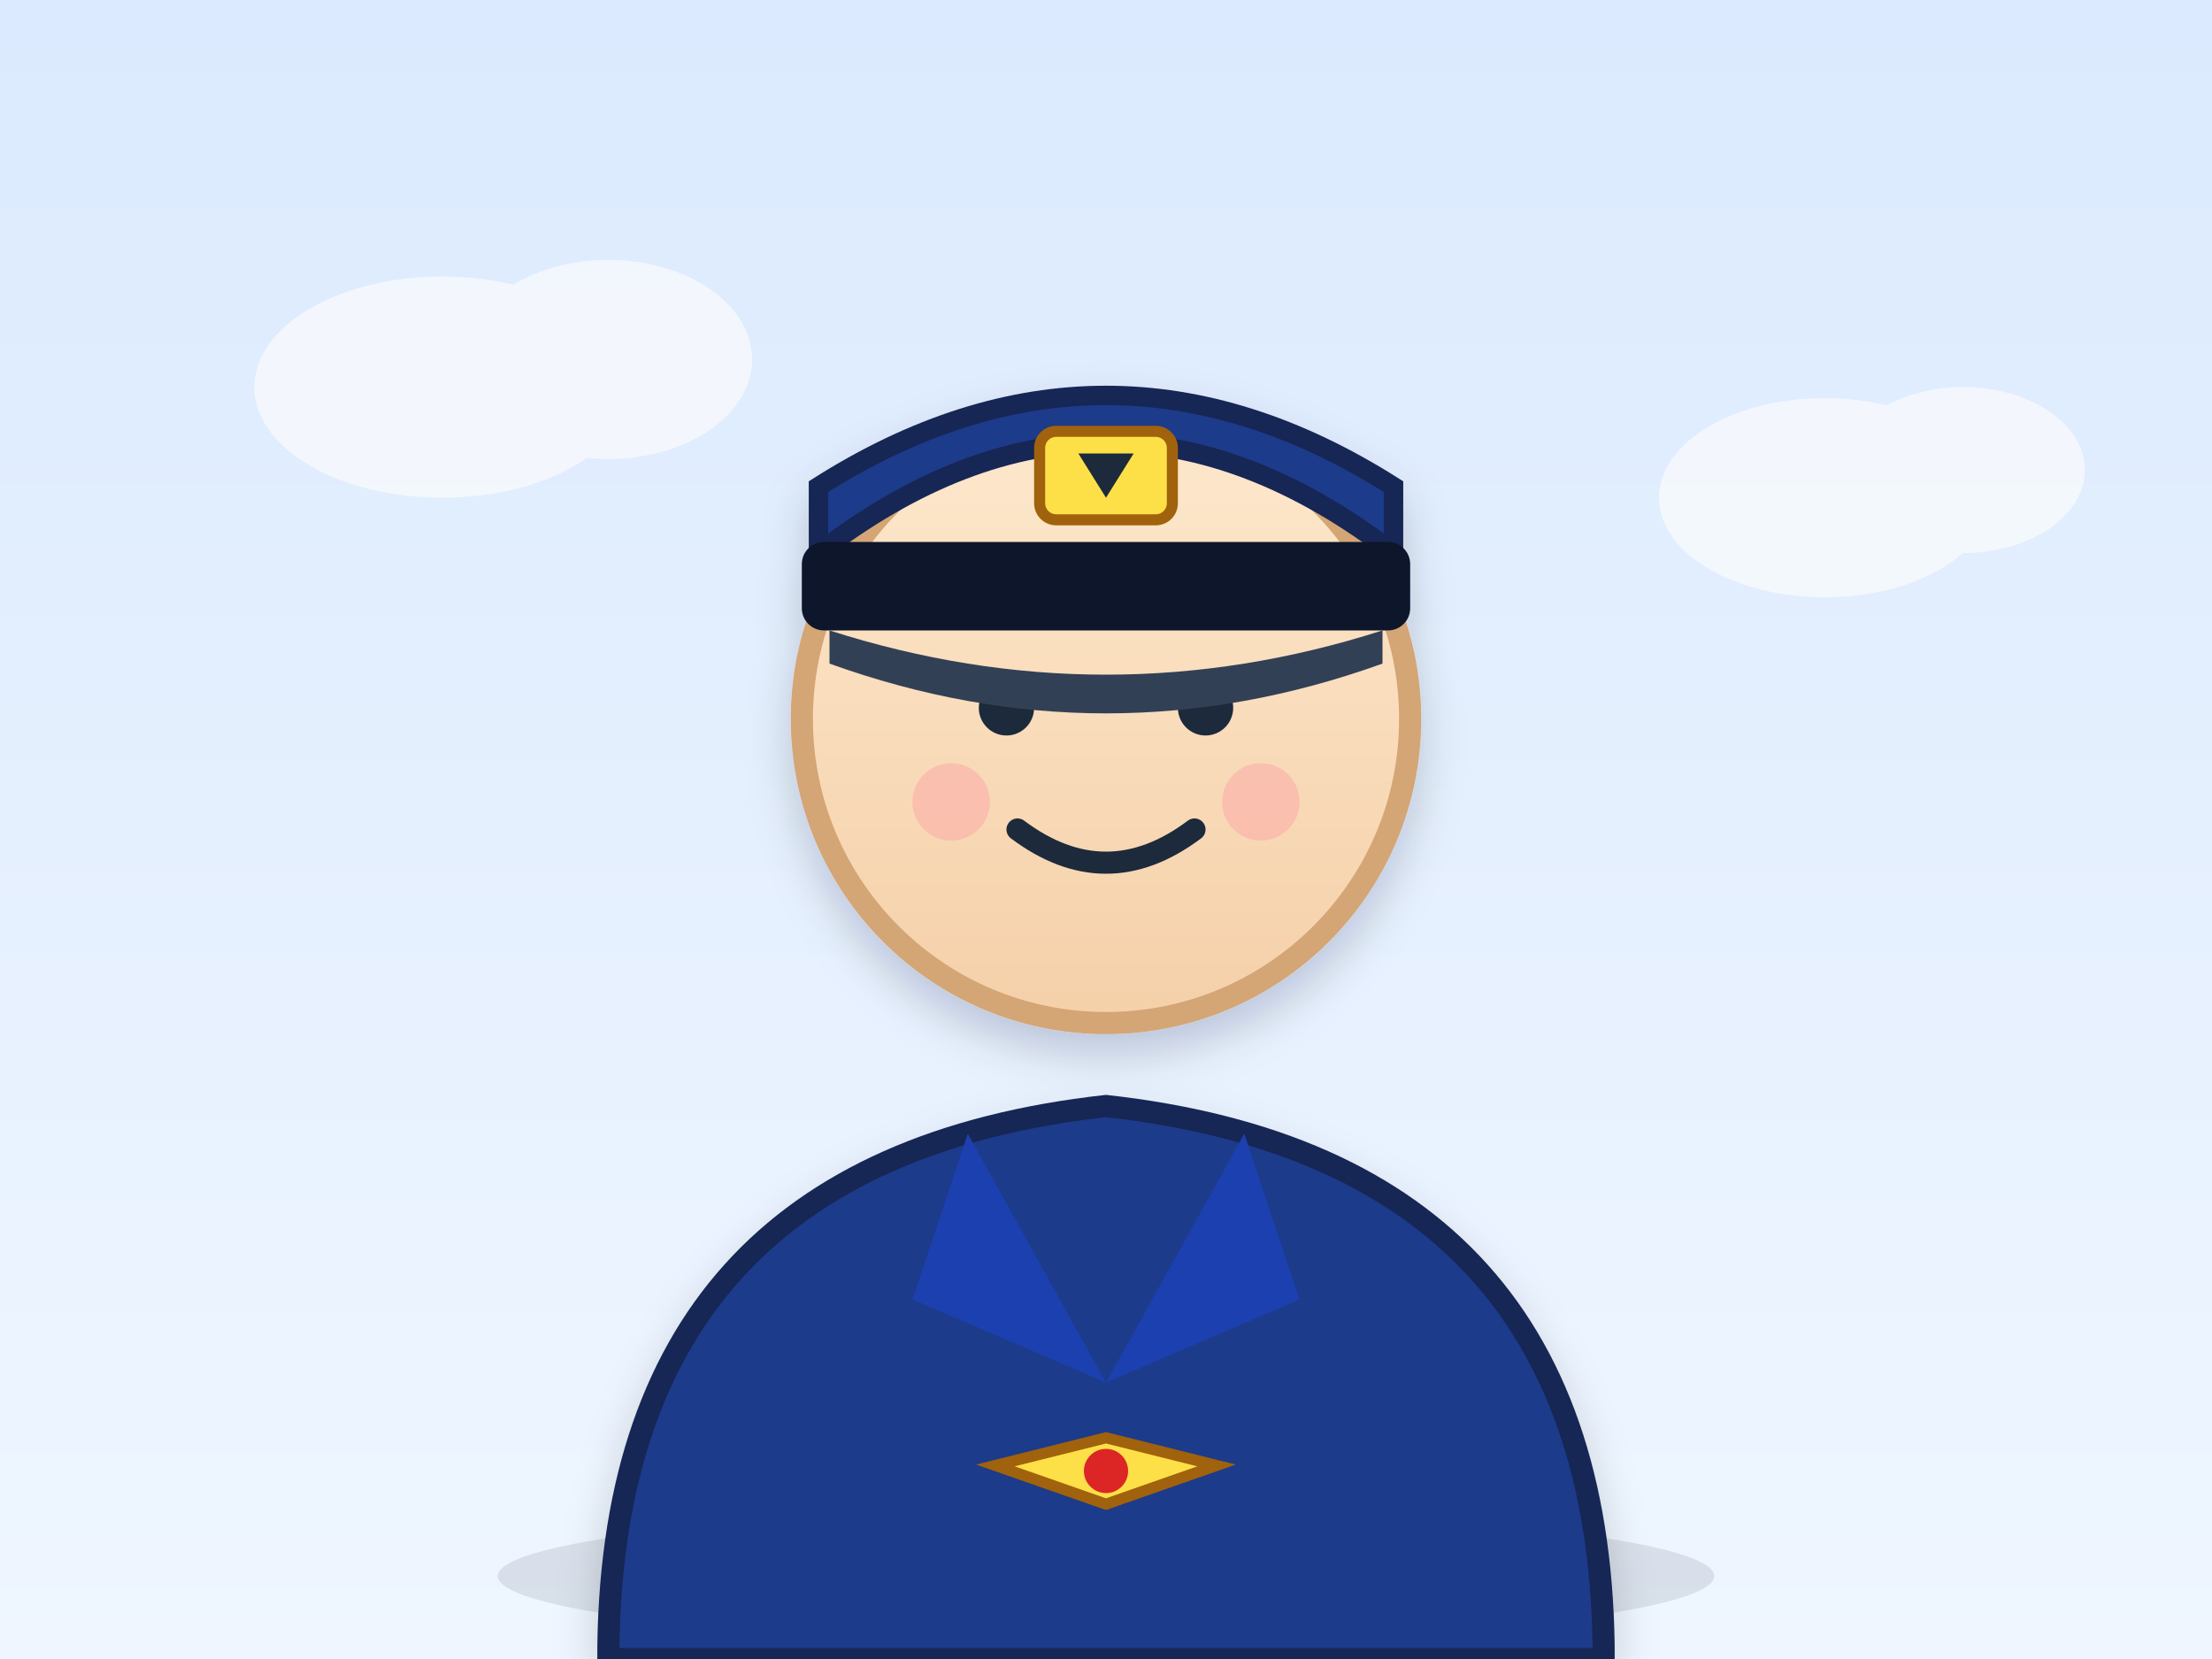
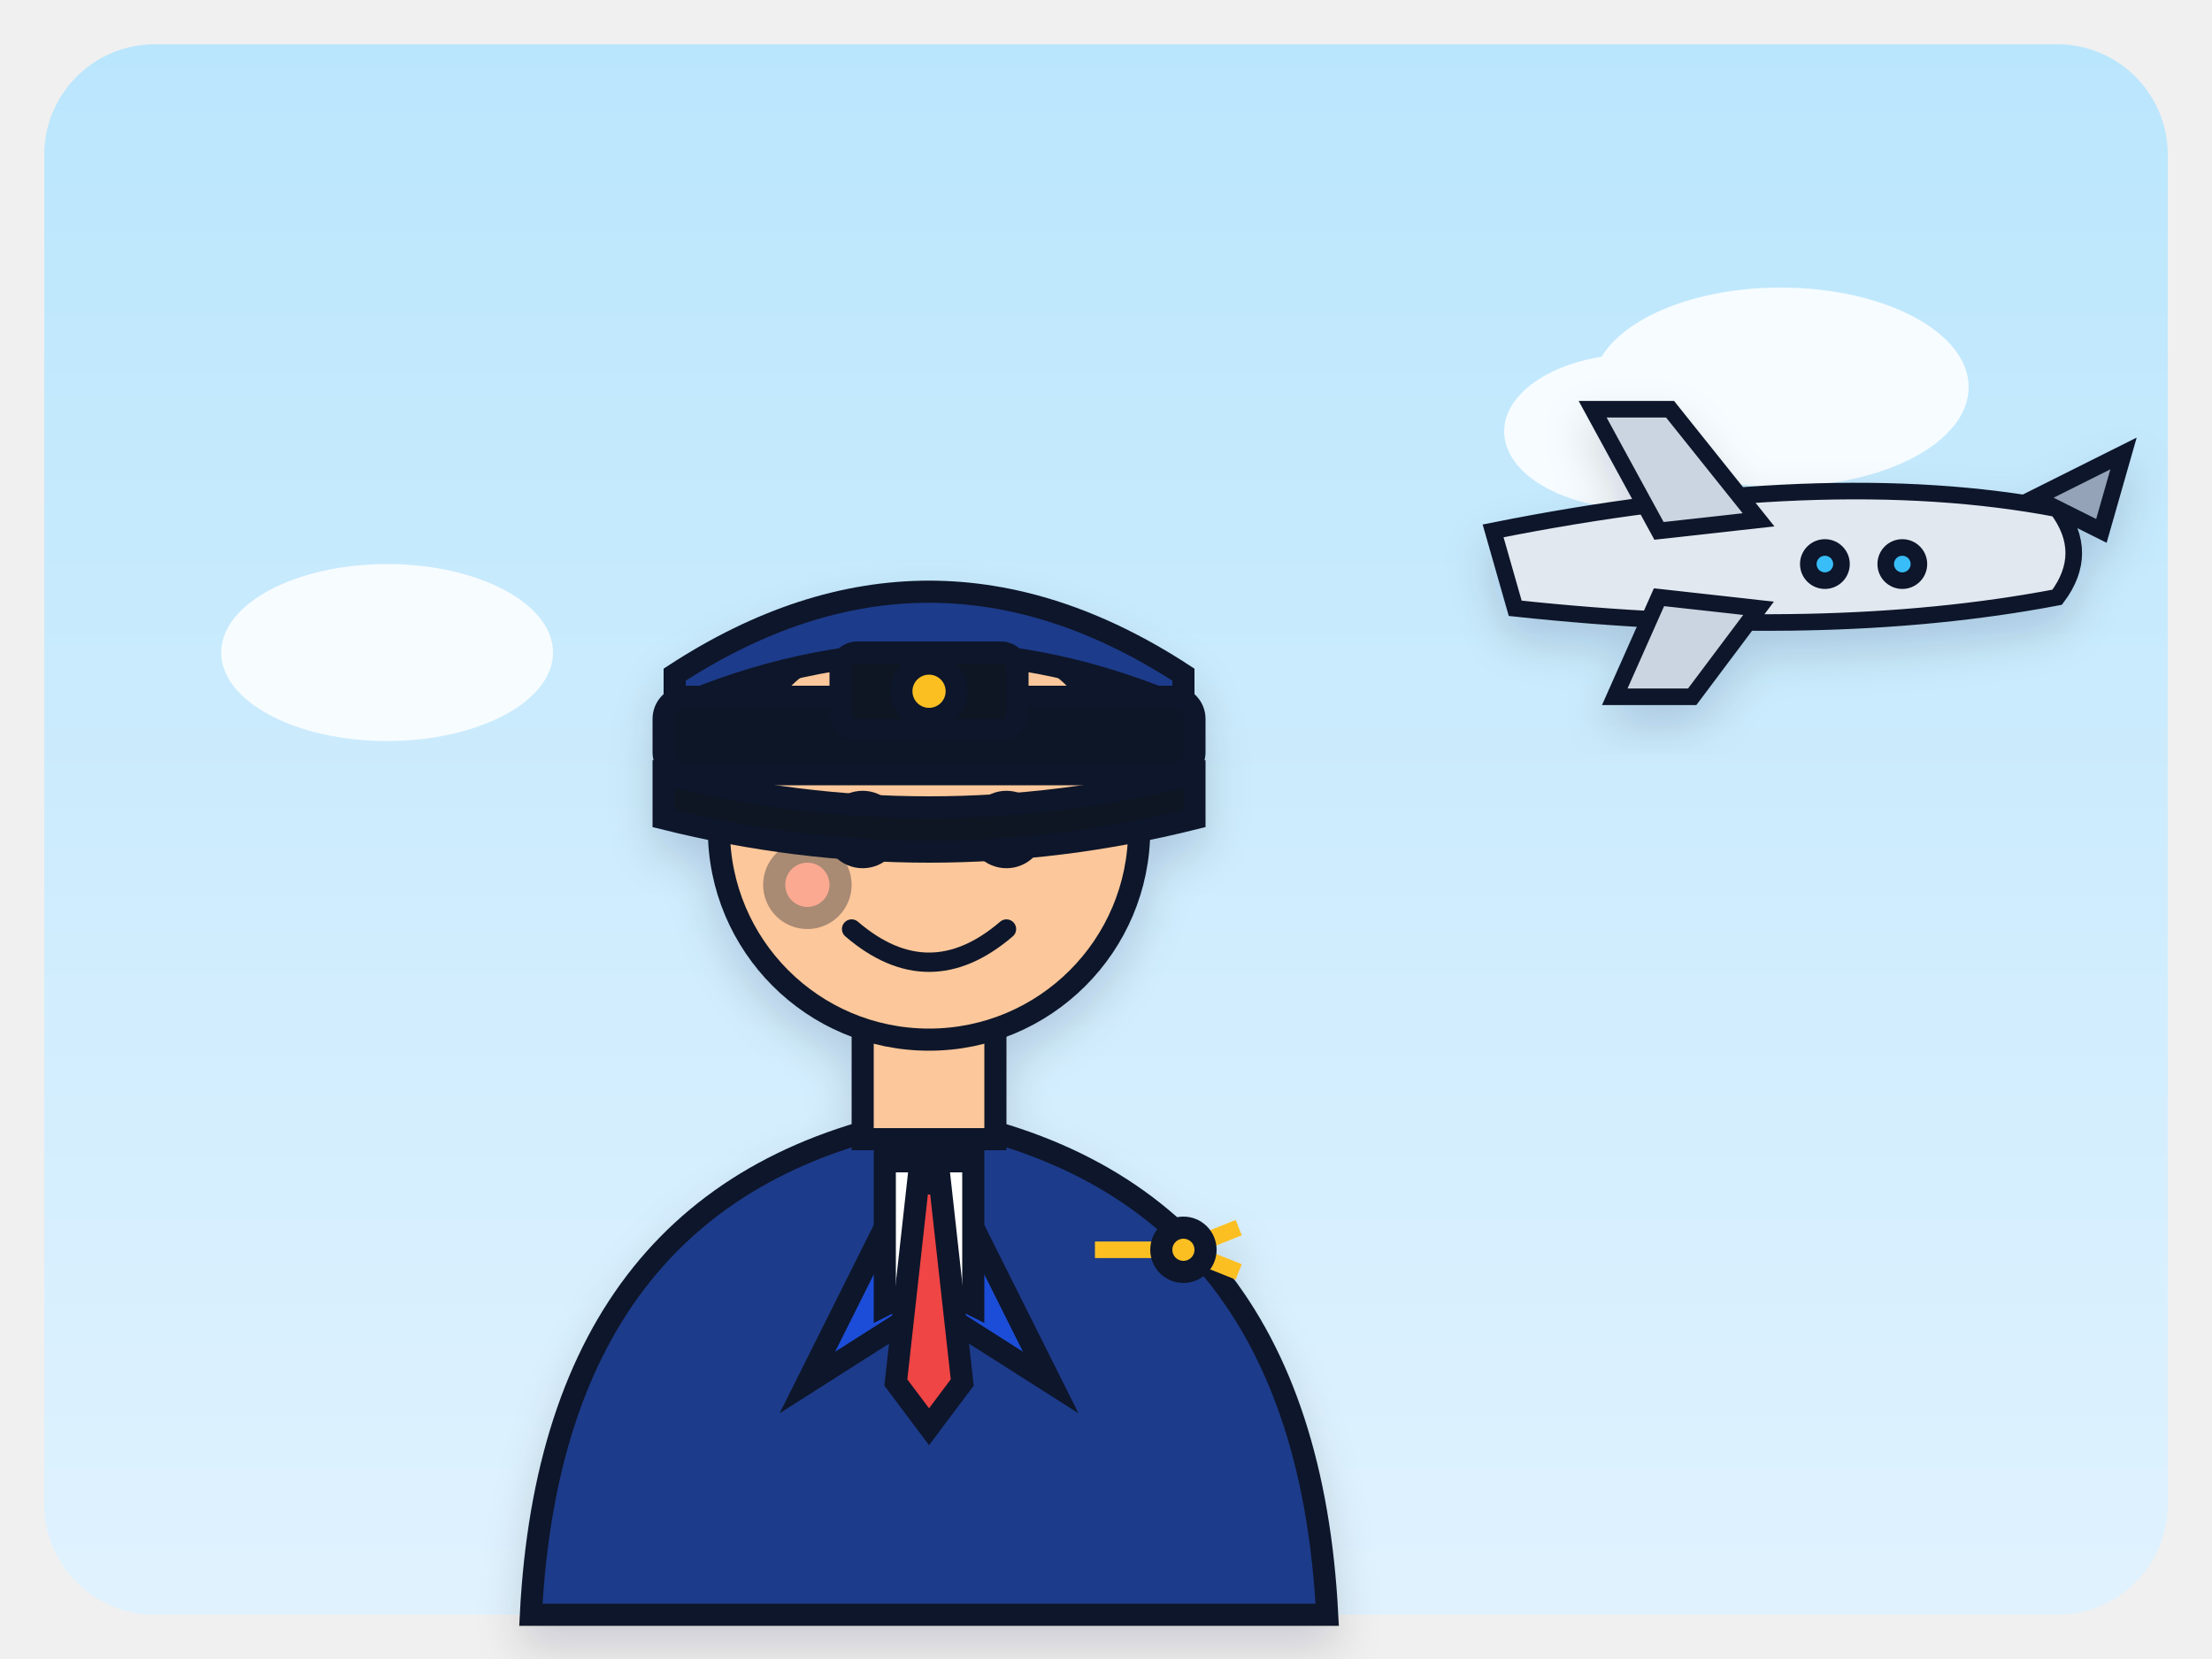
- <svg xmlns="http://www.w3.org/2000/svg" viewBox="0 0 400 300" role="img" aria-labelledby="title-pilot desc-pilot">
+ <svg xmlns="http://www.w3.org/2000/svg" viewBox="0 0 400 300" role="img" aria-labelledby="t-pilot d-pilot">
  <defs>
-     <linearGradient id="pilot-bg" x1="0" y1="0" x2="0" y2="1">
-       <stop offset="0%" stop-color="#dbeafe" />
-       <stop offset="100%" stop-color="#eff6ff" />
+     <linearGradient id="pil-sky" x1="0" y1="0" x2="0" y2="1">
+       <stop offset="0%" stop-color="#bae6fd" />
+       <stop offset="100%" stop-color="#e0f2fe" />
    </linearGradient>
-     <linearGradient id="pilot-skin" x1="0" y1="0" x2="0" y2="1">
-       <stop offset="0%" stop-color="#fde8cd" />
-       <stop offset="100%" stop-color="#f5d0a9" />
-     </linearGradient>
-     <filter id="soft-shadow" x="-10%" y="-10%" width="120%" height="120%">
-       <feDropShadow dx="0" dy="4" stdDeviation="4" flood-color="#0f172a" flood-opacity="0.18" />
+     <filter id="pil-sh" x="-20%" y="-20%" width="140%" height="140%">
+       <feDropShadow dx="0" dy="4" stdDeviation="4" flood-color="#0f172a" flood-opacity="0.15" />
    </filter>
  </defs>
-   <rect x="0" y="0" width="400" height="300" fill="url(#pilot-bg)" />
-   <g fill="#f8fafc" opacity="0.8">
-     <ellipse cx="80" cy="70" rx="34" ry="20" />
-     <ellipse cx="110" cy="65" rx="26" ry="18" />
-     <ellipse cx="330" cy="90" rx="30" ry="18" />
-     <ellipse cx="355" cy="85" rx="22" ry="15" />
+   <rect x="8" y="8" width="384" height="284" rx="20" fill="url(#pil-sky)" />
+   <g fill="#fff" opacity="0.85">
+     <ellipse cx="322" cy="70" rx="34" ry="18" />
+     <ellipse cx="296" cy="78" rx="24" ry="14" />
+     <ellipse cx="70" cy="118" rx="30" ry="16" />
  </g>
-   <ellipse cx="200" cy="285" rx="110" ry="12" fill="#0f172a" opacity="0.1" />
-   <g filter="url(#soft-shadow)">
-     <path d="M110 300 Q110 210 200 200 Q290 210 290 300 Z" fill="#1e3a8a" stroke="#172554" stroke-width="4" />
-     <path d="M175 205 L200 250 L165 235 Z" fill="#1e40af" />
-     <path d="M225 205 L200 250 L235 235 Z" fill="#1e40af" />
-     <path d="M180 265 L200 260 L220 265 L200 272 Z" fill="#fde047" stroke="#a16207" stroke-width="2" />
-     <circle cx="200" cy="266" r="4" fill="#dc2626" />
-     <circle cx="200" cy="130" r="55" fill="url(#pilot-skin)" stroke="#d4a574" stroke-width="4" />
-     <circle cx="182" cy="128" r="5" fill="#1e293b" />
-     <circle cx="218" cy="128" r="5" fill="#1e293b" />
-     <path d="M184 150 Q200 162 216 150" fill="none" stroke="#1e293b" stroke-width="4" stroke-linecap="round" />
-     <circle cx="172" cy="145" r="7" fill="#fca5a5" opacity="0.5" />
-     <circle cx="228" cy="145" r="7" fill="#fca5a5" opacity="0.5" />
-     <path d="M148 100 Q200 60 252 100 L252 88 Q200 55 148 88 Z" fill="#1e3a8a" stroke="#172554" stroke-width="3.5" />
-     <rect x="145" y="98" width="110" height="16" rx="4" fill="#0f172a" />
-     <rect x="188" y="78" width="24" height="16" rx="3" fill="#fde047" stroke="#a16207" stroke-width="2" />
-     <path d="M195 82 l5 8 l5 -8 Z" fill="#1e293b" />
-     <path d="M150 114 Q200 130 250 114 L250 120 Q200 138 150 120 Z" fill="#334155" />
+   <g filter="url(#pil-sh)" stroke="#0f172a" stroke-width="3">
+     <path d="M270 96 Q330 84 372 92 Q378 100 372 108 Q330 116 274 110 Z" fill="#e2e8f0" />
+     <path d="M300 96 L288 74 L302 74 L318 94 Z" fill="#cbd5e1" />
+     <path d="M300 108 L292 126 L306 126 L318 110 Z" fill="#cbd5e1" />
+     <path d="M368 90 L384 82 L380 96 Z" fill="#94a3b8" />
+     <circle cx="330" cy="102" r="3" fill="#38bdf8" />
+     <circle cx="344" cy="102" r="3" fill="#38bdf8" />
+   </g>
+   <g filter="url(#pil-sh)" stroke="#0f172a" stroke-width="4">
+     <path d="M96 292 Q100 214 168 202 Q236 214 240 292 Z" fill="#1e3a8a" />
+     <path d="M168 206 L146 250 L168 236 Z" fill="#1d4ed8" />
+     <path d="M168 206 L190 250 L168 236 Z" fill="#1d4ed8" />
+     <path d="M160 210 L176 210 L176 236 L168 232 L160 236 Z" fill="#fff" />
+     <path d="M166 214 L170 214 L174 250 L168 258 L162 250 Z" fill="#ef4444" />
+     <path d="M198 226 l16 0 M214 226 l10 -4 M214 226 l10 4" stroke="#fbbf24" stroke-width="3" fill="none" />
+     <circle cx="214" cy="226" r="4" fill="#fbbf24" />
+     <rect x="156" y="180" width="24" height="26" fill="#fcc79a" />
+     <circle cx="168" cy="150" r="38" fill="#fcc79a" />
+     <circle cx="156" cy="150" r="5" fill="#0f172a" />
+     <circle cx="182" cy="150" r="5" fill="#0f172a" />
+     <path d="M154 168 Q168 180 182 168" fill="none" stroke="#0f172a" stroke-width="3.5" stroke-linecap="round" />
+     <circle cx="146" cy="160" r="6" fill="#fb7185" opacity="0.35" />
+     <path d="M122 128 Q168 108 214 128 L214 122 Q168 92 122 122 Z" fill="#1e3a8a" />
+     <rect x="120" y="126" width="96" height="14" rx="4" fill="#111827" />
+     <rect x="152" y="118" width="32" height="14" rx="3" fill="#0b1220" />
+     <circle cx="168" cy="125" r="5" fill="#fbbf24" />
+     <path d="M120 140 Q168 152 216 140 L216 148 Q168 160 120 148 Z" fill="#0b1220" />
  </g>
</svg>
